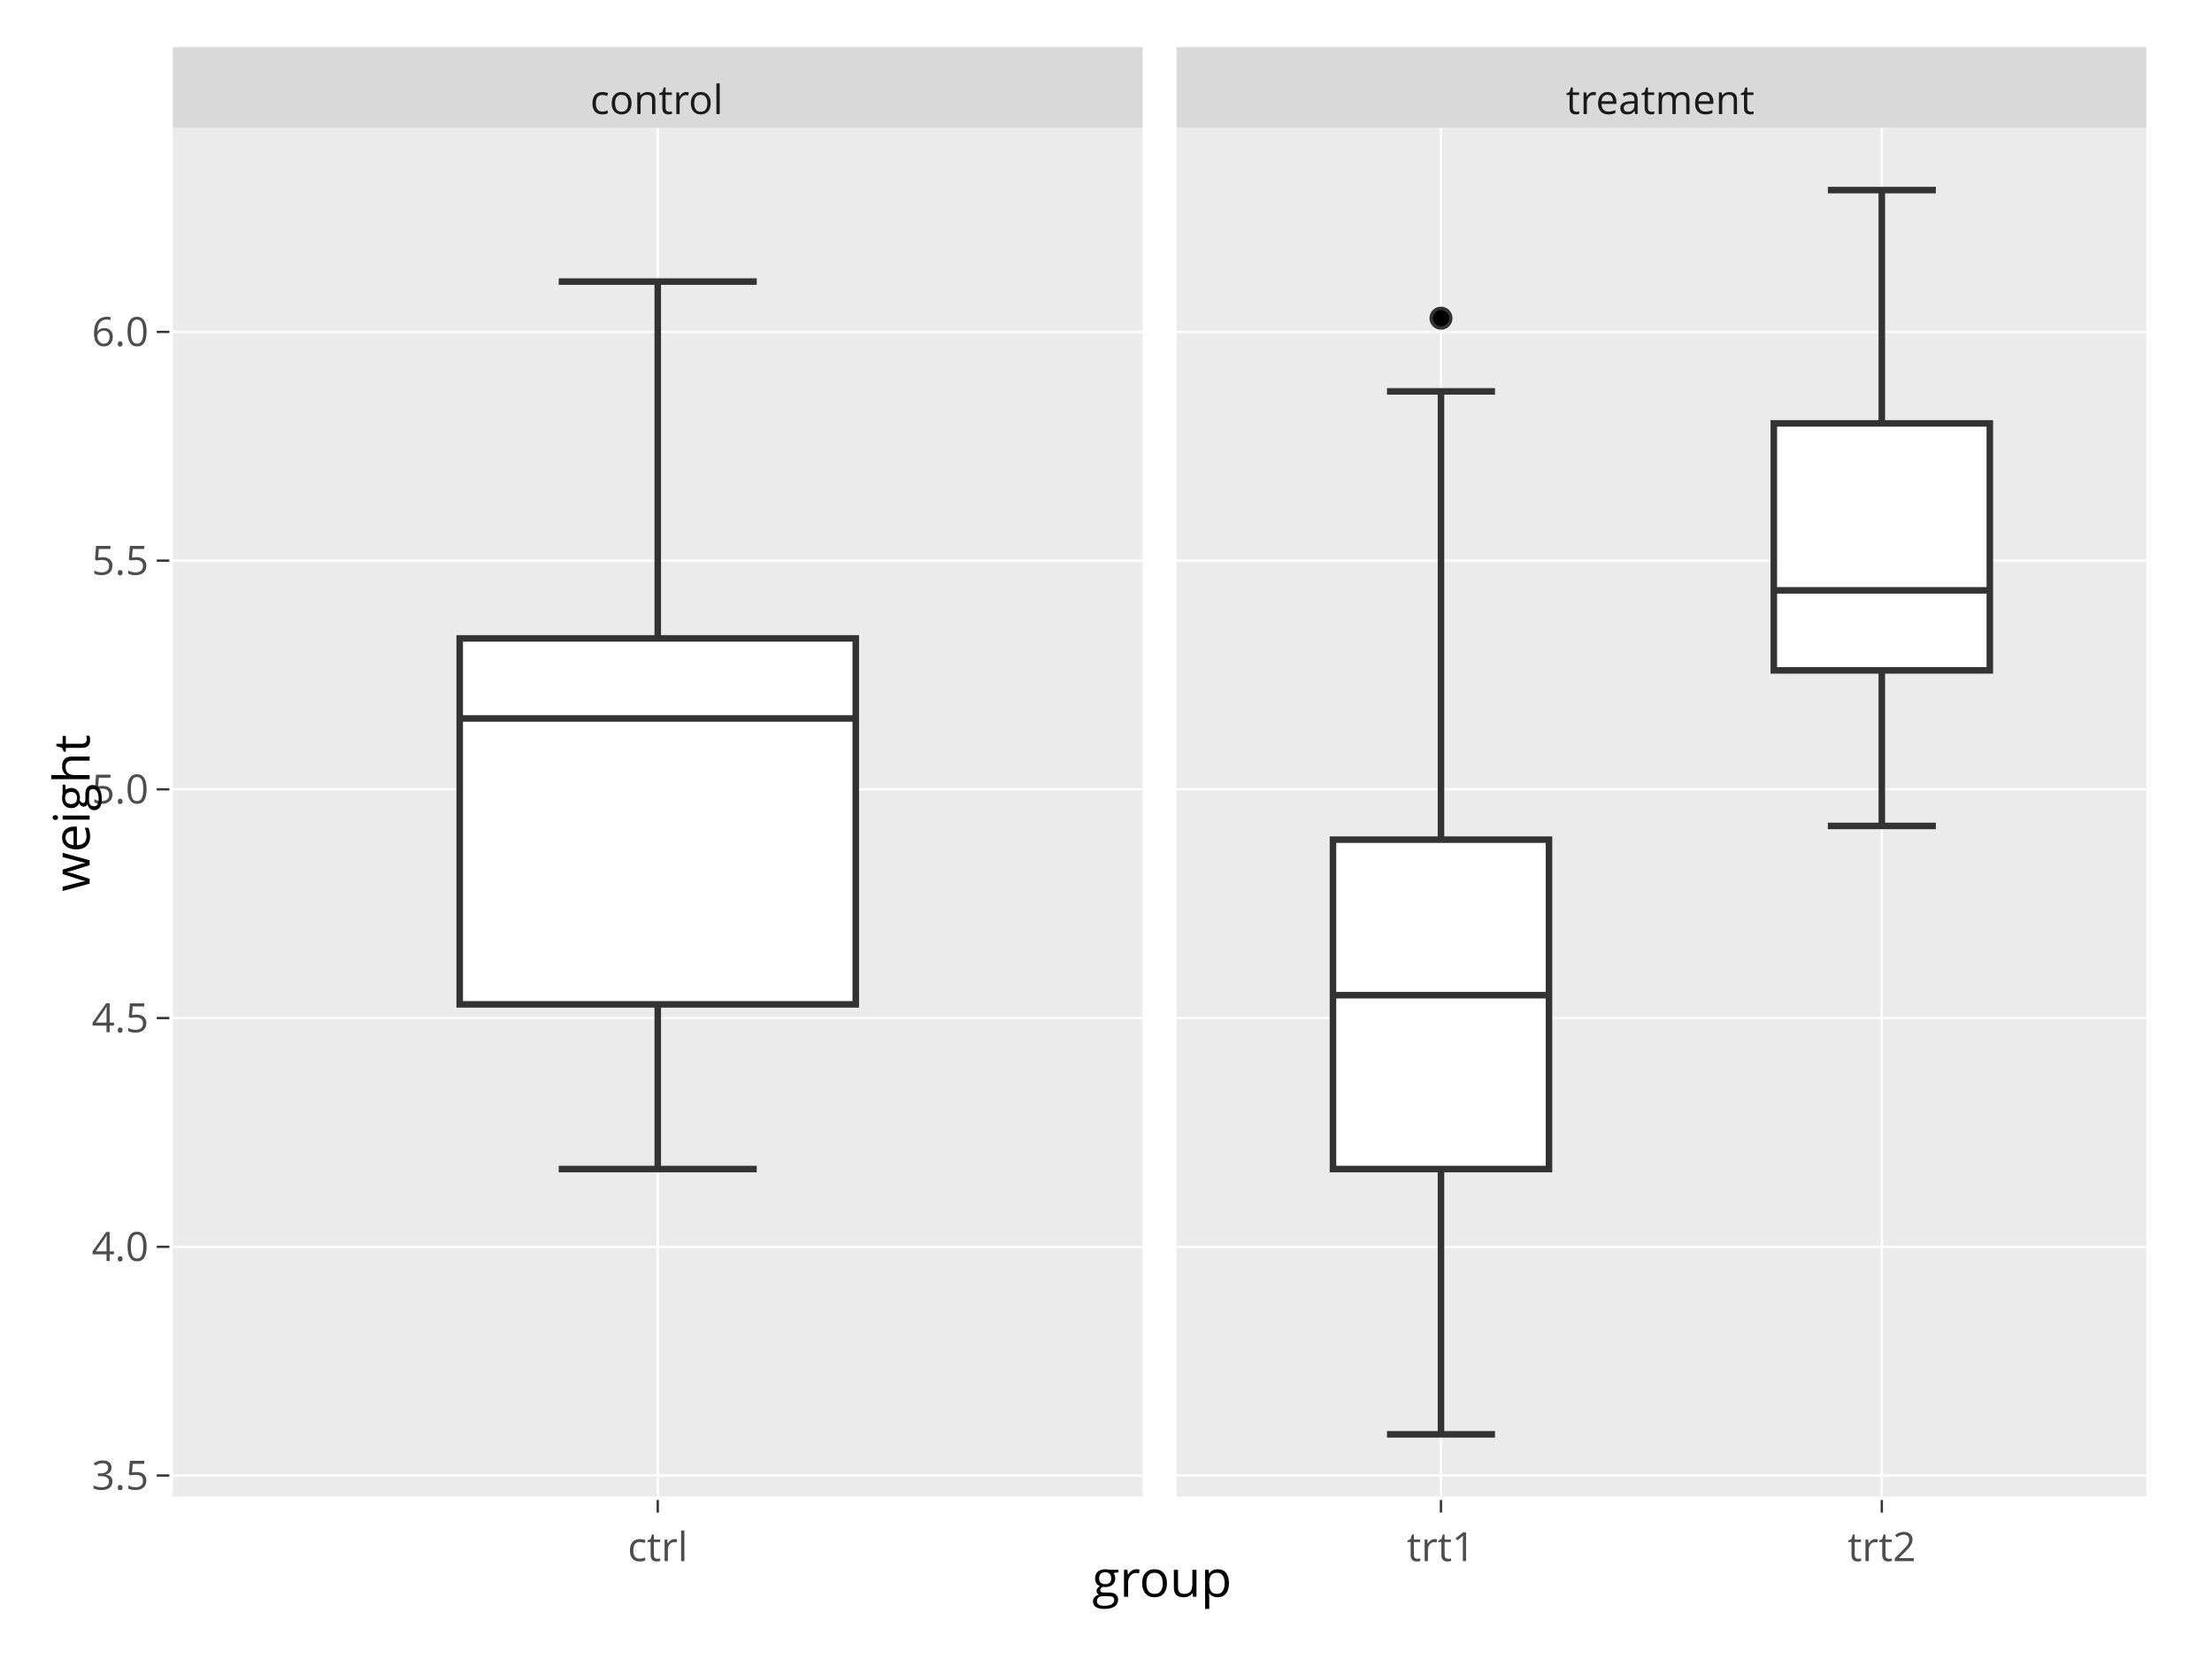
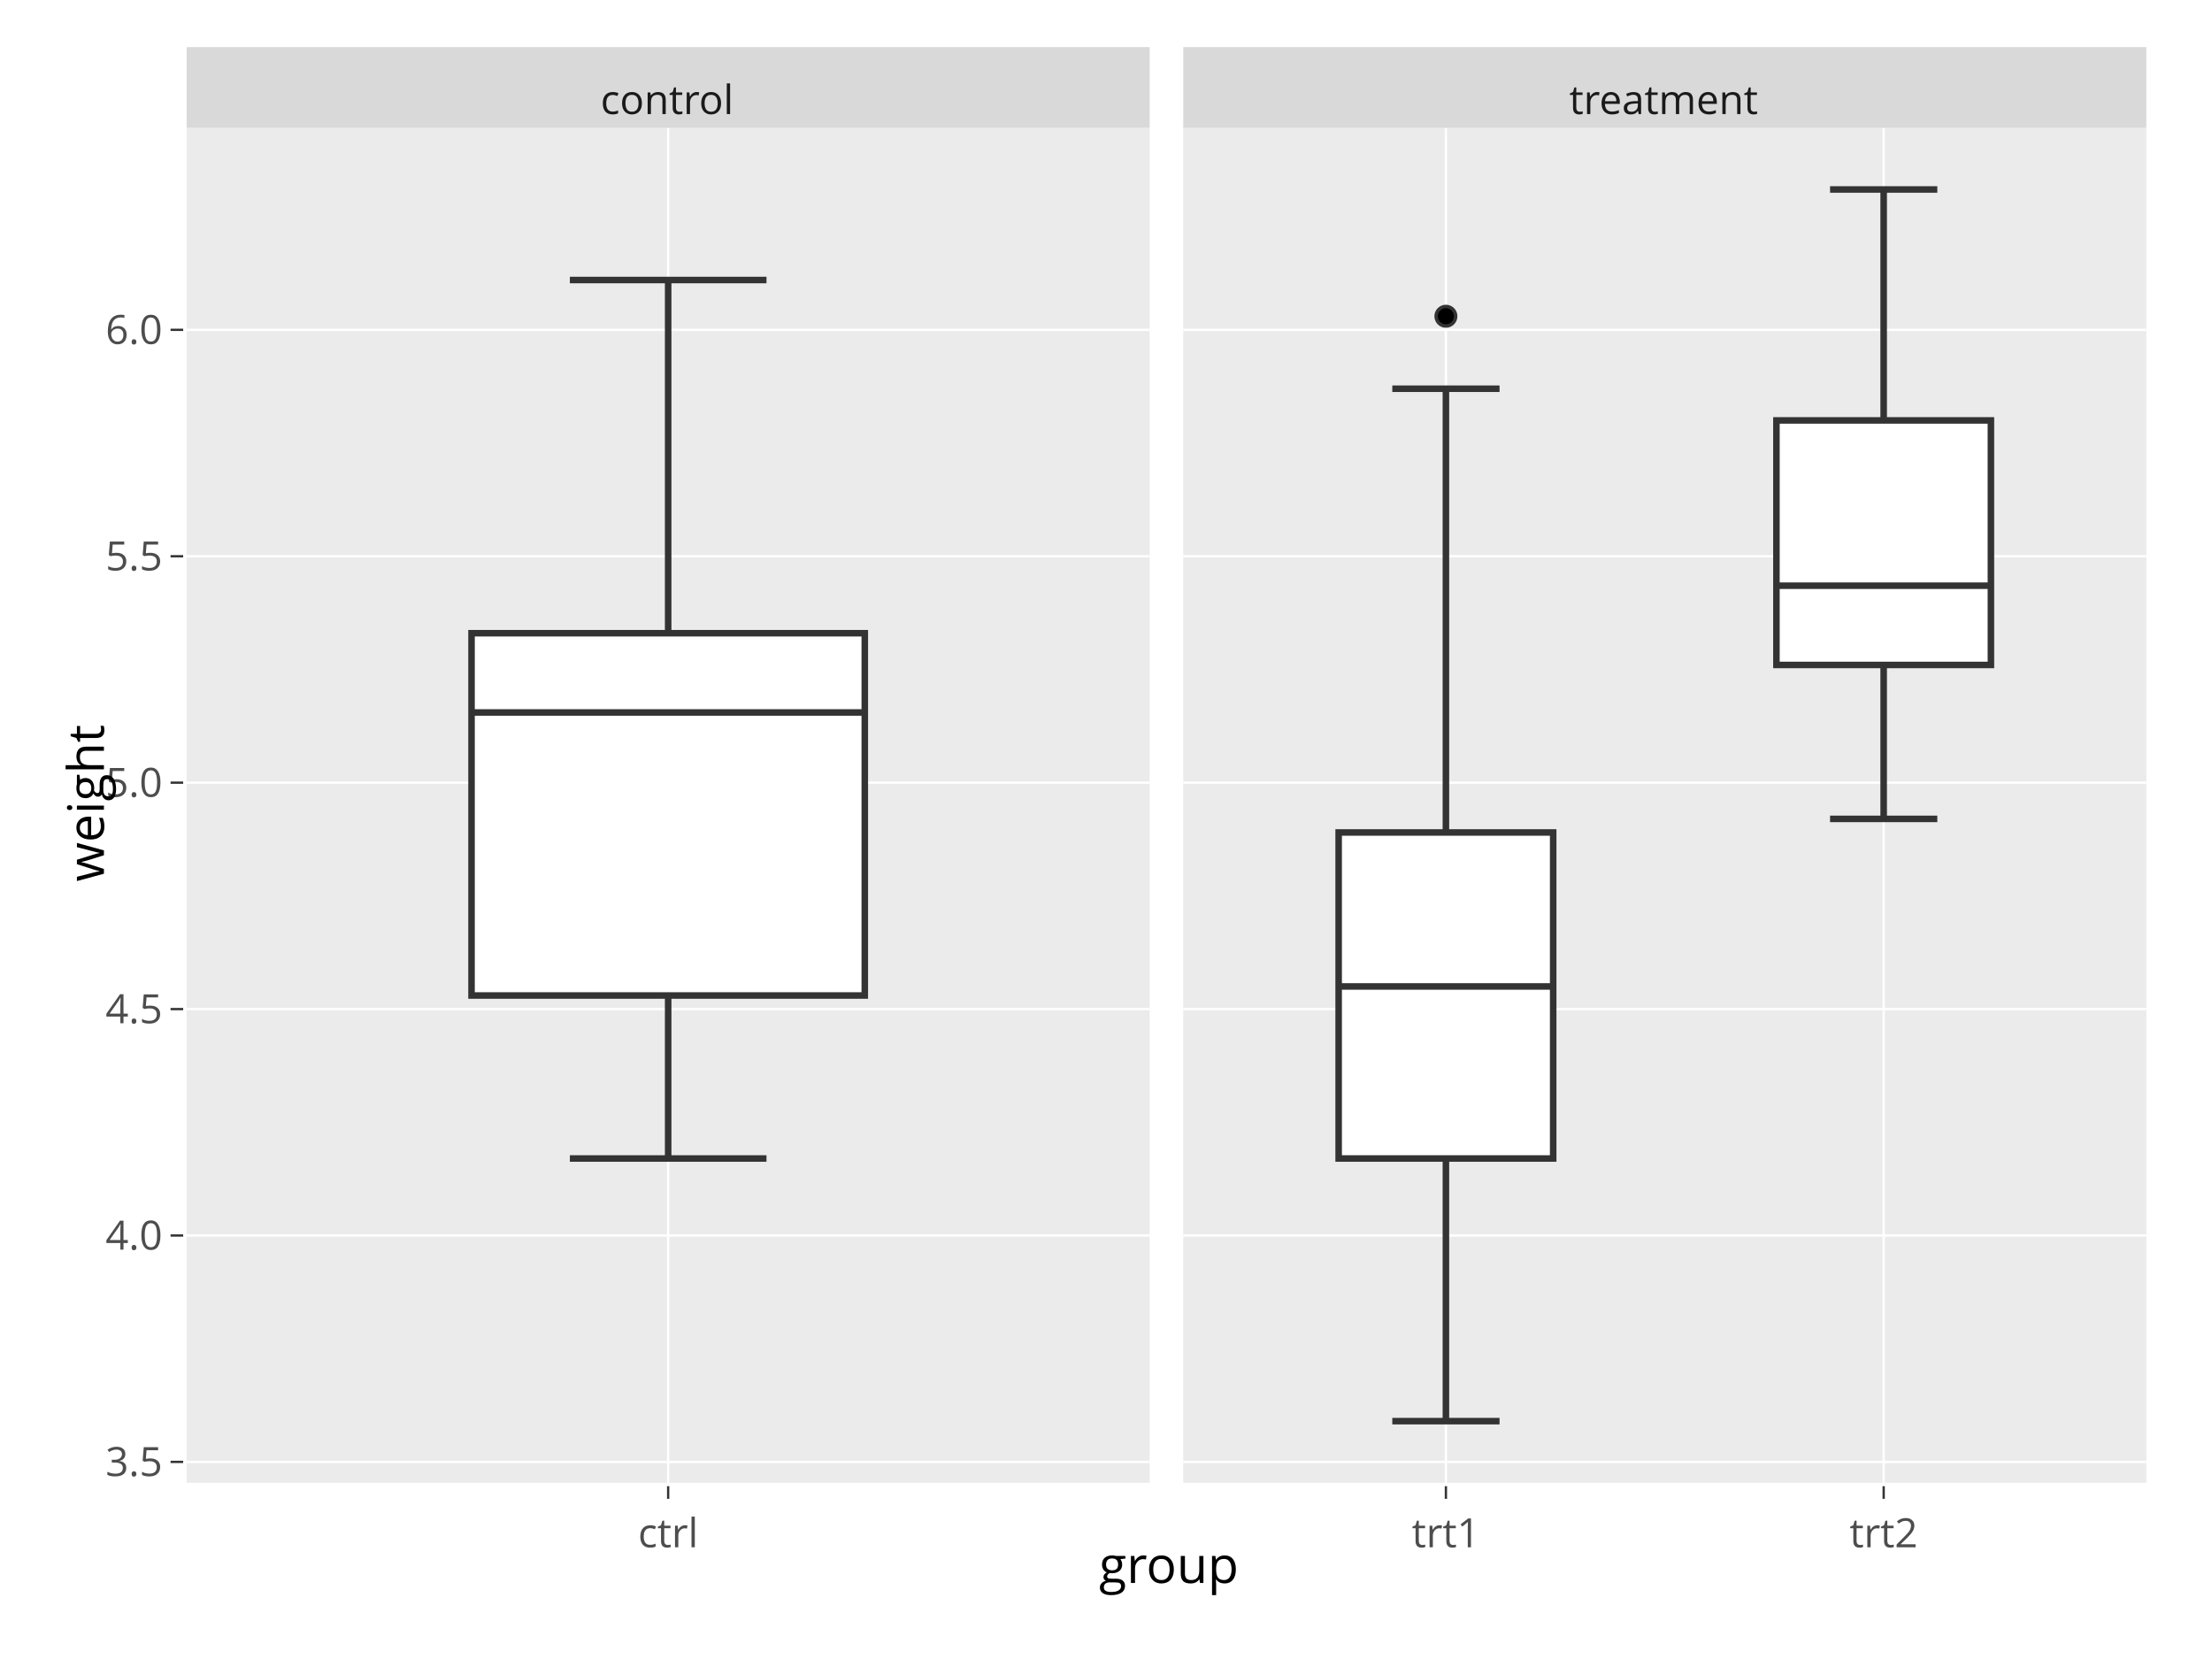
<svg xmlns="http://www.w3.org/2000/svg" class="main-svg" width="640" height="480" viewBox="0 0 640 480">
  <rect x="0" y="0" width="640" height="480" style="fill: rgb(255, 255, 255); fill-opacity: 1;" />
  <defs id="defs-">
    <g class="clips">
      <clipPath id="clipxyplot" class="plotclip">
-         <rect width="280.611" height="396" />
+         <rect width="278.646" height="392" />
      </clipPath>
      <clipPath id="clipx2yplot" class="plotclip">
-         <rect width="280.611" height="396" />
+         <rect width="278.646" height="392" />
      </clipPath>
      <clipPath class="axesclip" id="clipx">
-         <rect x="50" y="0" width="280.611" height="480" />
+         <rect x="54" y="0" width="278.646" height="480" />
      </clipPath>
      <clipPath class="axesclip" id="clipy">
-         <rect x="0" y="37" width="640" height="396" />
+         <rect x="0" y="37" width="640" height="392" />
      </clipPath>
      <clipPath class="axesclip" id="clipxy">
-         <rect x="50" y="37" width="280.611" height="396" />
+         <rect x="54" y="37" width="278.646" height="392" />
      </clipPath>
      <clipPath class="axesclip" id="clipx2">
-         <rect x="340.389" y="0" width="280.611" height="480" />
+         <rect x="342.354" y="0" width="278.646" height="480" />
      </clipPath>
      <clipPath class="axesclip" id="clipx2y">
-         <rect x="340.389" y="37" width="280.611" height="396" />
+         <rect x="342.354" y="37" width="278.646" height="392" />
      </clipPath>
    </g>
    <g class="gradients" />
  </defs>
  <g class="bglayer">
-     <rect class="bg" x="50" y="37" width="280.611" height="396" style="fill: rgb(235, 235, 235); fill-opacity: 1; stroke-width: 0;" />
-     <rect class="bg" x="340.389" y="37" width="280.611" height="396" style="fill: rgb(235, 235, 235); fill-opacity: 1; stroke-width: 0;" />
+     <rect class="bg" x="54" y="37" width="278.646" height="392" style="fill: rgb(235, 235, 235); fill-opacity: 1; stroke-width: 0;" />
+     <rect class="bg" x="342.354" y="37" width="278.646" height="392" style="fill: rgb(235, 235, 235); fill-opacity: 1; stroke-width: 0;" />
  </g>
  <g class="layer-below">
    <g class="imagelayer" />
    <g class="shapelayer" />
  </g>
  <g class="cartesianlayer">
    <g class="subplot xy">
      <g class="layer-subplot">
        <g class="shapelayer" />
        <g class="imagelayer" />
      </g>
      <g class="gridlayer">
        <g class="x">
-           <path class="xgrid crisp" transform="translate(190.31,0)" d="M0,37v396" style="stroke: rgb(255, 255, 255); stroke-opacity: 1; stroke-width: 0.664px;" />
+           <path class="xgrid crisp" transform="translate(193.32,0)" d="M0,37v392" style="stroke: rgb(255, 255, 255); stroke-opacity: 1; stroke-width: 0.664px;" />
        </g>
        <g class="y">
-           <path class="ygrid crisp" transform="translate(0,426.91)" d="M50,0h280.611" style="stroke: rgb(255, 255, 255); stroke-opacity: 1; stroke-width: 0.664px;" />
-           <path class="ygrid crisp" transform="translate(0,360.74)" d="M50,0h280.611" style="stroke: rgb(255, 255, 255); stroke-opacity: 1; stroke-width: 0.664px;" />
-           <path class="ygrid crisp" transform="translate(0,294.56)" d="M50,0h280.611" style="stroke: rgb(255, 255, 255); stroke-opacity: 1; stroke-width: 0.664px;" />
-           <path class="ygrid crisp" transform="translate(0,228.38)" d="M50,0h280.611" style="stroke: rgb(255, 255, 255); stroke-opacity: 1; stroke-width: 0.664px;" />
-           <path class="ygrid crisp" transform="translate(0,162.21)" d="M50,0h280.611" style="stroke: rgb(255, 255, 255); stroke-opacity: 1; stroke-width: 0.664px;" />
-           <path class="ygrid crisp" transform="translate(0,96.03)" d="M50,0h280.611" style="stroke: rgb(255, 255, 255); stroke-opacity: 1; stroke-width: 0.664px;" />
+           <path class="ygrid crisp" transform="translate(0,422.97)" d="M54,0h278.646" style="stroke: rgb(255, 255, 255); stroke-opacity: 1; stroke-width: 0.664px;" />
+           <path class="ygrid crisp" transform="translate(0,357.47)" d="M54,0h278.646" style="stroke: rgb(255, 255, 255); stroke-opacity: 1; stroke-width: 0.664px;" />
+           <path class="ygrid crisp" transform="translate(0,291.96)" d="M54,0h278.646" style="stroke: rgb(255, 255, 255); stroke-opacity: 1; stroke-width: 0.664px;" />
+           <path class="ygrid crisp" transform="translate(0,226.45)" d="M54,0h278.646" style="stroke: rgb(255, 255, 255); stroke-opacity: 1; stroke-width: 0.664px;" />
+           <path class="ygrid crisp" transform="translate(0,160.94)" d="M54,0h278.646" style="stroke: rgb(255, 255, 255); stroke-opacity: 1; stroke-width: 0.664px;" />
+           <path class="ygrid crisp" transform="translate(0,95.43)" d="M54,0h278.646" style="stroke: rgb(255, 255, 255); stroke-opacity: 1; stroke-width: 0.664px;" />
        </g>
      </g>
      <g class="zerolinelayer" />
      <path class="xlines-below" />
      <path class="ylines-below" />
      <g class="overlines-below" />
      <g class="xaxislayer-below" />
      <g class="yaxislayer-below" />
      <g class="overaxes-below" />
-       <g class="plot" transform="translate(50, 37)" clip-path="url(#clipxyplot)">
+       <g class="plot" transform="translate(54, 37)" clip-path="url(#clipxyplot)">
        <g class="boxlayer mlayer">
          <g class="trace boxes" style="opacity: 1;">
-             <path class="box" d="M83.01,170.87H197.6M83.01,253.59H197.6V147.71H83.01ZM140.31,253.59V301.24M140.31,147.71V44.47M111.66,301.24H168.95M111.66,44.47H168.95" style="vector-effect: non-scaling-stroke; stroke-width: 1.89px; stroke: rgb(51, 51, 51); stroke-opacity: 1; fill: rgb(255, 255, 255); fill-opacity: 1;" />
+             <path class="box" d="M82.43,169.14H196.21M82.43,251.03H196.21V146.21H82.43ZM139.32,251.03V298.19M139.32,146.21V44.02M110.88,298.19H167.77M110.88,44.02H167.77" style="vector-effect: non-scaling-stroke; stroke-width: 1.89px; stroke: rgb(51, 51, 51); stroke-opacity: 1; fill: rgb(255, 255, 255); fill-opacity: 1;" />
            <g class="points" />
          </g>
        </g>
      </g>
      <g class="overplot" />
      <path class="xlines-above crisp" d="" style="fill: none; stroke-width: 1px; stroke: rgb(0, 0, 0); stroke-opacity: 0;" />
      <path class="ylines-above crisp" d="" style="fill: none; stroke-width: 1px; stroke: rgb(0, 0, 0); stroke-opacity: 0;" />
      <g class="overlines-above" />
      <g class="xaxislayer-above">
-         <path class="xtick ticks crisp" d="M0,434v3.653" transform="translate(190.31,0)" style="stroke: rgb(51, 51, 51); stroke-opacity: 1; stroke-width: 0.664px;" />
+         <path class="xtick ticks crisp" d="M0,430v3.653" transform="translate(193.32,0)" style="stroke: rgb(51, 51, 51); stroke-opacity: 1; stroke-width: 0.664px;" />
        <g class="xtick">
-           <text text-anchor="middle" x="0" y="451.68" transform="translate(190.31,0)" style="font-family: 'Open Sans', verdana, arial, sans-serif; font-size: 11.69px; fill: rgb(77, 77, 77); fill-opacity: 1; white-space: pre;">ctrl</text>
+           <text text-anchor="middle" x="0" y="447.68" transform="translate(193.32,0)" style="font-family: 'Open Sans', verdana, arial, sans-serif; font-size: 11.69px; fill: rgb(77, 77, 77); fill-opacity: 1; white-space: pre;">ctrl</text>
        </g>
      </g>
      <g class="yaxislayer-above">
-         <path class="ytick ticks crisp" d="M49,0h-3.653" transform="translate(0,426.91)" style="stroke: rgb(51, 51, 51); stroke-opacity: 1; stroke-width: 0.664px;" />
-         <path class="ytick ticks crisp" d="M49,0h-3.653" transform="translate(0,360.74)" style="stroke: rgb(51, 51, 51); stroke-opacity: 1; stroke-width: 0.664px;" />
-         <path class="ytick ticks crisp" d="M49,0h-3.653" transform="translate(0,294.56)" style="stroke: rgb(51, 51, 51); stroke-opacity: 1; stroke-width: 0.664px;" />
-         <path class="ytick ticks crisp" d="M49,0h-3.653" transform="translate(0,228.38)" style="stroke: rgb(51, 51, 51); stroke-opacity: 1; stroke-width: 0.664px;" />
-         <path class="ytick ticks crisp" d="M49,0h-3.653" transform="translate(0,162.21)" style="stroke: rgb(51, 51, 51); stroke-opacity: 1; stroke-width: 0.664px;" />
-         <path class="ytick ticks crisp" d="M49,0h-3.653" transform="translate(0,96.03)" style="stroke: rgb(51, 51, 51); stroke-opacity: 1; stroke-width: 0.664px;" />
-         <g class="ytick">
-           <text text-anchor="end" x="43.009" y="4.091" transform="translate(0,426.91)" style="font-family: 'Open Sans', verdana, arial, sans-serif; font-size: 11.69px; fill: rgb(77, 77, 77); fill-opacity: 1; white-space: pre;">3.5</text>
-         </g>
-         <g class="ytick">
-           <text text-anchor="end" x="43.009" y="4.091" transform="translate(0,360.74)" style="font-family: 'Open Sans', verdana, arial, sans-serif; font-size: 11.69px; fill: rgb(77, 77, 77); fill-opacity: 1; white-space: pre;">4.0</text>
-         </g>
-         <g class="ytick">
-           <text text-anchor="end" x="43.009" y="4.091" transform="translate(0,294.56)" style="font-family: 'Open Sans', verdana, arial, sans-serif; font-size: 11.69px; fill: rgb(77, 77, 77); fill-opacity: 1; white-space: pre;">4.5</text>
-         </g>
-         <g class="ytick">
-           <text text-anchor="end" x="43.009" y="4.091" transform="translate(0,228.38)" style="font-family: 'Open Sans', verdana, arial, sans-serif; font-size: 11.69px; fill: rgb(77, 77, 77); fill-opacity: 1; white-space: pre;">5.0</text>
-         </g>
-         <g class="ytick">
-           <text text-anchor="end" x="43.009" y="4.091" transform="translate(0,162.21)" style="font-family: 'Open Sans', verdana, arial, sans-serif; font-size: 11.69px; fill: rgb(77, 77, 77); fill-opacity: 1; white-space: pre;">5.5</text>
-         </g>
-         <g class="ytick">
-           <text text-anchor="end" x="43.009" y="4.091" transform="translate(0,96.03)" style="font-family: 'Open Sans', verdana, arial, sans-serif; font-size: 11.69px; fill: rgb(77, 77, 77); fill-opacity: 1; white-space: pre;">6.0</text>
+         <path class="ytick ticks crisp" d="M53,0h-3.653" transform="translate(0,422.97)" style="stroke: rgb(51, 51, 51); stroke-opacity: 1; stroke-width: 0.664px;" />
+         <path class="ytick ticks crisp" d="M53,0h-3.653" transform="translate(0,357.47)" style="stroke: rgb(51, 51, 51); stroke-opacity: 1; stroke-width: 0.664px;" />
+         <path class="ytick ticks crisp" d="M53,0h-3.653" transform="translate(0,291.96)" style="stroke: rgb(51, 51, 51); stroke-opacity: 1; stroke-width: 0.664px;" />
+         <path class="ytick ticks crisp" d="M53,0h-3.653" transform="translate(0,226.45)" style="stroke: rgb(51, 51, 51); stroke-opacity: 1; stroke-width: 0.664px;" />
+         <path class="ytick ticks crisp" d="M53,0h-3.653" transform="translate(0,160.94)" style="stroke: rgb(51, 51, 51); stroke-opacity: 1; stroke-width: 0.664px;" />
+         <path class="ytick ticks crisp" d="M53,0h-3.653" transform="translate(0,95.43)" style="stroke: rgb(51, 51, 51); stroke-opacity: 1; stroke-width: 0.664px;" />
+         <g class="ytick">
+           <text text-anchor="end" x="47.009" y="4.091" transform="translate(0,422.97)" style="font-family: 'Open Sans', verdana, arial, sans-serif; font-size: 11.69px; fill: rgb(77, 77, 77); fill-opacity: 1; white-space: pre;">3.5</text>
+         </g>
+         <g class="ytick">
+           <text text-anchor="end" x="47.009" y="4.091" transform="translate(0,357.47)" style="font-family: 'Open Sans', verdana, arial, sans-serif; font-size: 11.69px; fill: rgb(77, 77, 77); fill-opacity: 1; white-space: pre;">4.0</text>
+         </g>
+         <g class="ytick">
+           <text text-anchor="end" x="47.009" y="4.091" transform="translate(0,291.96)" style="font-family: 'Open Sans', verdana, arial, sans-serif; font-size: 11.69px; fill: rgb(77, 77, 77); fill-opacity: 1; white-space: pre;">4.5</text>
+         </g>
+         <g class="ytick">
+           <text text-anchor="end" x="47.009" y="4.091" transform="translate(0,226.45)" style="font-family: 'Open Sans', verdana, arial, sans-serif; font-size: 11.69px; fill: rgb(77, 77, 77); fill-opacity: 1; white-space: pre;">5.0</text>
+         </g>
+         <g class="ytick">
+           <text text-anchor="end" x="47.009" y="4.091" transform="translate(0,160.94)" style="font-family: 'Open Sans', verdana, arial, sans-serif; font-size: 11.69px; fill: rgb(77, 77, 77); fill-opacity: 1; white-space: pre;">5.5</text>
+         </g>
+         <g class="ytick">
+           <text text-anchor="end" x="47.009" y="4.091" transform="translate(0,95.43)" style="font-family: 'Open Sans', verdana, arial, sans-serif; font-size: 11.69px; fill: rgb(77, 77, 77); fill-opacity: 1; white-space: pre;">6.0</text>
        </g>
      </g>
      <g class="overaxes-above" />
    </g>
    <g class="subplot x2y">
      <g class="layer-subplot">
        <g class="shapelayer" />
        <g class="imagelayer" />
      </g>
      <g class="gridlayer">
        <g class="x2">
-           <path class="x2grid crisp" transform="translate(416.9187,0)" d="M0,37v396" style="stroke: rgb(255, 255, 255); stroke-opacity: 1; stroke-width: 0.664px;" />
-           <path class="x2grid crisp" transform="translate(544.4687,0)" d="M0,37v396" style="stroke: rgb(255, 255, 255); stroke-opacity: 1; stroke-width: 0.664px;" />
+           <path class="x2grid crisp" transform="translate(418.3445,0)" d="M0,37v392" style="stroke: rgb(255, 255, 255); stroke-opacity: 1; stroke-width: 0.664px;" />
+           <path class="x2grid crisp" transform="translate(545.0045,0)" d="M0,37v392" style="stroke: rgb(255, 255, 255); stroke-opacity: 1; stroke-width: 0.664px;" />
        </g>
        <g class="y">
-           <path class="ygrid crisp" transform="translate(0,426.91)" d="M340.389,0h280.611" style="stroke: rgb(255, 255, 255); stroke-opacity: 1; stroke-width: 0.664px;" />
-           <path class="ygrid crisp" transform="translate(0,360.74)" d="M340.389,0h280.611" style="stroke: rgb(255, 255, 255); stroke-opacity: 1; stroke-width: 0.664px;" />
-           <path class="ygrid crisp" transform="translate(0,294.56)" d="M340.389,0h280.611" style="stroke: rgb(255, 255, 255); stroke-opacity: 1; stroke-width: 0.664px;" />
-           <path class="ygrid crisp" transform="translate(0,228.38)" d="M340.389,0h280.611" style="stroke: rgb(255, 255, 255); stroke-opacity: 1; stroke-width: 0.664px;" />
-           <path class="ygrid crisp" transform="translate(0,162.21)" d="M340.389,0h280.611" style="stroke: rgb(255, 255, 255); stroke-opacity: 1; stroke-width: 0.664px;" />
-           <path class="ygrid crisp" transform="translate(0,96.03)" d="M340.389,0h280.611" style="stroke: rgb(255, 255, 255); stroke-opacity: 1; stroke-width: 0.664px;" />
+           <path class="ygrid crisp" transform="translate(0,422.97)" d="M342.354,0h278.646" style="stroke: rgb(255, 255, 255); stroke-opacity: 1; stroke-width: 0.664px;" />
+           <path class="ygrid crisp" transform="translate(0,357.47)" d="M342.354,0h278.646" style="stroke: rgb(255, 255, 255); stroke-opacity: 1; stroke-width: 0.664px;" />
+           <path class="ygrid crisp" transform="translate(0,291.96)" d="M342.354,0h278.646" style="stroke: rgb(255, 255, 255); stroke-opacity: 1; stroke-width: 0.664px;" />
+           <path class="ygrid crisp" transform="translate(0,226.45)" d="M342.354,0h278.646" style="stroke: rgb(255, 255, 255); stroke-opacity: 1; stroke-width: 0.664px;" />
+           <path class="ygrid crisp" transform="translate(0,160.94)" d="M342.354,0h278.646" style="stroke: rgb(255, 255, 255); stroke-opacity: 1; stroke-width: 0.664px;" />
+           <path class="ygrid crisp" transform="translate(0,95.43)" d="M342.354,0h278.646" style="stroke: rgb(255, 255, 255); stroke-opacity: 1; stroke-width: 0.664px;" />
        </g>
      </g>
      <g class="zerolinelayer" />
      <path class="xlines-below" />
      <path class="ylines-below" />
      <g class="overlines-below" />
      <g class="xaxislayer-below" />
      <g class="yaxislayer-below" />
      <g class="overaxes-below" />
-       <g class="plot" transform="translate(340.3887, 37)" clip-path="url(#clipx2yplot)">
+       <g class="plot" transform="translate(342.3545, 37)" clip-path="url(#clipx2yplot)">
        <g class="boxlayer mlayer">
          <g class="trace boxes" style="opacity: 1;">
-             <path class="box" d="M45.28,250.94H107.78M45.28,301.24H107.78V205.94H45.28ZM76.53,301.24V378M76.53,205.94V76.24M60.91,378H92.16M60.91,76.24H92.16" style="vector-effect: non-scaling-stroke; stroke-width: 1.89px; stroke: rgb(51, 51, 51); stroke-opacity: 1; fill: rgb(255, 255, 255); fill-opacity: 1;" />
-             <path class="box" d="M172.83,133.81H235.33M172.83,156.97H235.33V85.5H172.83ZM204.08,156.97V201.97M204.08,85.5V18M188.46,201.97H219.71M188.46,18H219.71" style="vector-effect: non-scaling-stroke; stroke-width: 1.89px; stroke: rgb(51, 51, 51); stroke-opacity: 1; fill: rgb(255, 255, 255); fill-opacity: 1;" />
+             <path class="box" d="M44.96,248.41H107.03M44.96,298.19H107.03V203.86H44.96ZM75.99,298.19V374.18M75.99,203.86V75.47M60.48,374.18H91.51M60.48,75.47H91.51" style="vector-effect: non-scaling-stroke; stroke-width: 1.89px; stroke: rgb(51, 51, 51); stroke-opacity: 1; fill: rgb(255, 255, 255); fill-opacity: 1;" />
+             <path class="box" d="M171.62,132.46H233.68M171.62,155.39H233.68V84.64H171.62ZM202.65,155.39V199.93M202.65,84.64V17.82M187.14,199.93H218.17M187.14,17.82H218.17" style="vector-effect: non-scaling-stroke; stroke-width: 1.89px; stroke: rgb(51, 51, 51); stroke-opacity: 1; fill: rgb(255, 255, 255); fill-opacity: 1;" />
            <g class="points">
-               <path class="point" transform="translate(76.53,55.06)" d="M2.83,0A2.83,2.83 0 1,1 0,-2.83A2.83,2.83 0 0,1 2.83,0Z" style="opacity: 1; stroke-width: 1px; fill: rgb(0, 0, 0); fill-opacity: 1; stroke: rgb(51, 51, 51); stroke-opacity: 1;" />
+               <path class="point" transform="translate(75.99,54.5)" d="M2.83,0A2.83,2.83 0 1,1 0,-2.83A2.83,2.83 0 0,1 2.83,0Z" style="opacity: 1; stroke-width: 1px; fill: rgb(0, 0, 0); fill-opacity: 1; stroke: rgb(51, 51, 51); stroke-opacity: 1;" />
            </g>
            <g class="points" />
          </g>
        </g>
      </g>
      <g class="overplot" />
      <path class="xlines-above crisp" d="" style="fill: none; stroke-width: 1px; stroke: rgb(0, 0, 0); stroke-opacity: 0;" />
      <path class="ylines-above crisp" d="M0,0" style="fill: none;" />
      <g class="overlines-above" />
      <g class="xaxislayer-above">
-         <path class="x2tick ticks crisp" d="M0,434v3.653" transform="translate(416.9187,0)" style="stroke: rgb(51, 51, 51); stroke-opacity: 1; stroke-width: 0.664px;" />
-         <path class="x2tick ticks crisp" d="M0,434v3.653" transform="translate(544.4687,0)" style="stroke: rgb(51, 51, 51); stroke-opacity: 1; stroke-width: 0.664px;" />
+         <path class="x2tick ticks crisp" d="M0,430v3.653" transform="translate(418.3445,0)" style="stroke: rgb(51, 51, 51); stroke-opacity: 1; stroke-width: 0.664px;" />
+         <path class="x2tick ticks crisp" d="M0,430v3.653" transform="translate(545.0045,0)" style="stroke: rgb(51, 51, 51); stroke-opacity: 1; stroke-width: 0.664px;" />
        <g class="x2tick">
-           <text text-anchor="middle" x="0" y="451.68" transform="translate(416.9187,0)" style="font-family: 'Open Sans', verdana, arial, sans-serif; font-size: 11.69px; fill: rgb(77, 77, 77); fill-opacity: 1; white-space: pre;">trt1</text>
+           <text text-anchor="middle" x="0" y="447.68" transform="translate(418.3445,0)" style="font-family: 'Open Sans', verdana, arial, sans-serif; font-size: 11.69px; fill: rgb(77, 77, 77); fill-opacity: 1; white-space: pre;">trt1</text>
        </g>
        <g class="x2tick">
-           <text text-anchor="middle" x="0" y="451.68" transform="translate(544.4687,0)" style="font-family: 'Open Sans', verdana, arial, sans-serif; font-size: 11.69px; fill: rgb(77, 77, 77); fill-opacity: 1; white-space: pre;">trt2</text>
+           <text text-anchor="middle" x="0" y="447.68" transform="translate(545.0045,0)" style="font-family: 'Open Sans', verdana, arial, sans-serif; font-size: 11.69px; fill: rgb(77, 77, 77); fill-opacity: 1; white-space: pre;">trt2</text>
        </g>
      </g>
      <g class="yaxislayer-above" />
      <g class="overaxes-above" />
    </g>
  </g>
  <g class="polarlayer" />
  <g class="ternarylayer" />
  <g class="geolayer" />
  <g class="pielayer" />
  <g class="sunburstlayer" />
  <g class="glimages" />
  <defs id="topdefs-">
    <g class="clips" />
  </defs>
  <g class="layer-above">
    <g class="imagelayer" />
    <g class="shapelayer">
-       <path data-index="0" fill-rule="evenodd" d="M50,433H330.611V37H50Z" style="opacity: 1; stroke: rgb(0, 0, 0); stroke-opacity: 0; fill: rgb(0, 0, 0); fill-opacity: 0; stroke-width: 0px;" />
-       <path data-index="1" fill-rule="evenodd" d="M50,37H330.611V13.621H50Z" style="opacity: 1; stroke: rgb(0, 0, 0); stroke-opacity: 0; fill: rgb(217, 217, 217); fill-opacity: 1; stroke-width: 0.664px;" />
-       <path data-index="2" fill-rule="evenodd" d="M340.389,433H621V37H340.389Z" style="opacity: 1; stroke: rgb(0, 0, 0); stroke-opacity: 0; fill: rgb(0, 0, 0); fill-opacity: 0; stroke-width: 0px;" />
-       <path data-index="3" fill-rule="evenodd" d="M340.389,37H621V13.621H340.389Z" style="opacity: 1; stroke: rgb(0, 0, 0); stroke-opacity: 0; fill: rgb(217, 217, 217); fill-opacity: 1; stroke-width: 0.664px;" />
+       <path data-index="0" fill-rule="evenodd" d="M54,429H332.646V37H54Z" style="opacity: 1; stroke: rgb(0, 0, 0); stroke-opacity: 0; fill: rgb(0, 0, 0); fill-opacity: 0; stroke-width: 0px;" />
+       <path data-index="1" fill-rule="evenodd" d="M54,37H332.646V13.621H54Z" style="opacity: 1; stroke: rgb(0, 0, 0); stroke-opacity: 0; fill: rgb(217, 217, 217); fill-opacity: 1; stroke-width: 0.664px;" />
+       <path data-index="2" fill-rule="evenodd" d="M342.354,429H621V37H342.354Z" style="opacity: 1; stroke: rgb(0, 0, 0); stroke-opacity: 0; fill: rgb(0, 0, 0); fill-opacity: 0; stroke-width: 0px;" />
+       <path data-index="3" fill-rule="evenodd" d="M342.354,37H621V13.621H342.354Z" style="opacity: 1; stroke: rgb(0, 0, 0); stroke-opacity: 0; fill: rgb(217, 217, 217); fill-opacity: 1; stroke-width: 0.664px;" />
    </g>
  </g>
  <g class="infolayer">
    <g class="g-gtitle" />
    <g class="g-xtitle" />
    <g class="g-x2title" />
    <g class="g-ytitle" />
    <g class="annotation" data-index="0" style="opacity: 1;">
-       <g class="annotation-text-g" transform="rotate(0,335.5,457.0137)">
-         <g class="cursor-pointer" transform="translate(315, 447)">
+       <g class="annotation-text-g" transform="rotate(0,337.5,452.8721)">
+         <g class="cursor-pointer" transform="translate(317, 443)">
          <rect class="bg" x="0.5" y="0.5" width="41" height="19" style="stroke-width: 1px; stroke: rgb(0, 0, 0); stroke-opacity: 0; fill: rgb(0, 0, 0); fill-opacity: 0;" />
          <text class="annotation-text" text-anchor="middle" x="21.172" y="15" style="font-family: 'Open Sans', verdana, arial, sans-serif; font-size: 14.612px; fill: rgb(0, 0, 0); fill-opacity: 1; white-space: pre;">group</text>
        </g>
      </g>
    </g>
    <g class="annotation" data-index="1" style="opacity: 1;">
-       <g class="annotation-text-g" transform="rotate(-90,20.93408,235)">
-         <g class="cursor-pointer" transform="translate(-4, 225)">
+       <g class="annotation-text-g" transform="rotate(-90,25.06764,233)">
+         <g class="cursor-pointer" transform="translate(1, 223)">
          <rect class="bg" x="0.5" y="0.5" width="48" height="19" style="stroke-width: 1px; stroke: rgb(0, 0, 0); stroke-opacity: 0; fill: rgb(0, 0, 0); fill-opacity: 0;" />
          <text class="annotation-text" text-anchor="middle" x="24.672" y="15" style="font-family: 'Open Sans', verdana, arial, sans-serif; font-size: 14.612px; fill: rgb(0, 0, 0); fill-opacity: 1; white-space: pre;">weight</text>
        </g>
      </g>
    </g>
    <g class="annotation" data-index="2" style="opacity: 1;">
-       <g class="annotation-text-g" transform="rotate(0,190.3057,28.5)">
-         <g class="cursor-pointer" transform="translate(170, 20)">
+       <g class="annotation-text-g" transform="rotate(0,193.3228,28.5)">
+         <g class="cursor-pointer" transform="translate(173, 20)">
          <rect class="bg" x="0.5" y="0.5" width="39" height="16" style="stroke-width: 1px; stroke: rgb(0, 0, 0); stroke-opacity: 0; fill: rgb(0, 0, 0); fill-opacity: 0;" />
          <text class="annotation-text" text-anchor="middle" x="20" y="13" style="font-family: 'Open Sans', verdana, arial, sans-serif; font-size: 11.69px; fill: rgb(26, 26, 26); fill-opacity: 1; white-space: pre;">control</text>
        </g>
      </g>
    </g>
    <g class="annotation" data-index="3" style="opacity: 1;">
-       <g class="annotation-text-g" transform="rotate(0,480.6943,28.5)">
-         <g class="cursor-pointer" transform="translate(453, 20)">
+       <g class="annotation-text-g" transform="rotate(0,481.6772,28.5)">
+         <g class="cursor-pointer" transform="translate(454, 20)">
          <rect class="bg" x="0.5" y="0.5" width="54" height="16" style="stroke-width: 1px; stroke: rgb(0, 0, 0); stroke-opacity: 0; fill: rgb(0, 0, 0); fill-opacity: 0;" />
          <text class="annotation-text" text-anchor="middle" x="27.344" y="13" style="font-family: 'Open Sans', verdana, arial, sans-serif; font-size: 11.69px; fill: rgb(26, 26, 26); fill-opacity: 1; white-space: pre;">treatment</text>
        </g>
      </g>
    </g>
  </g>
</svg>
